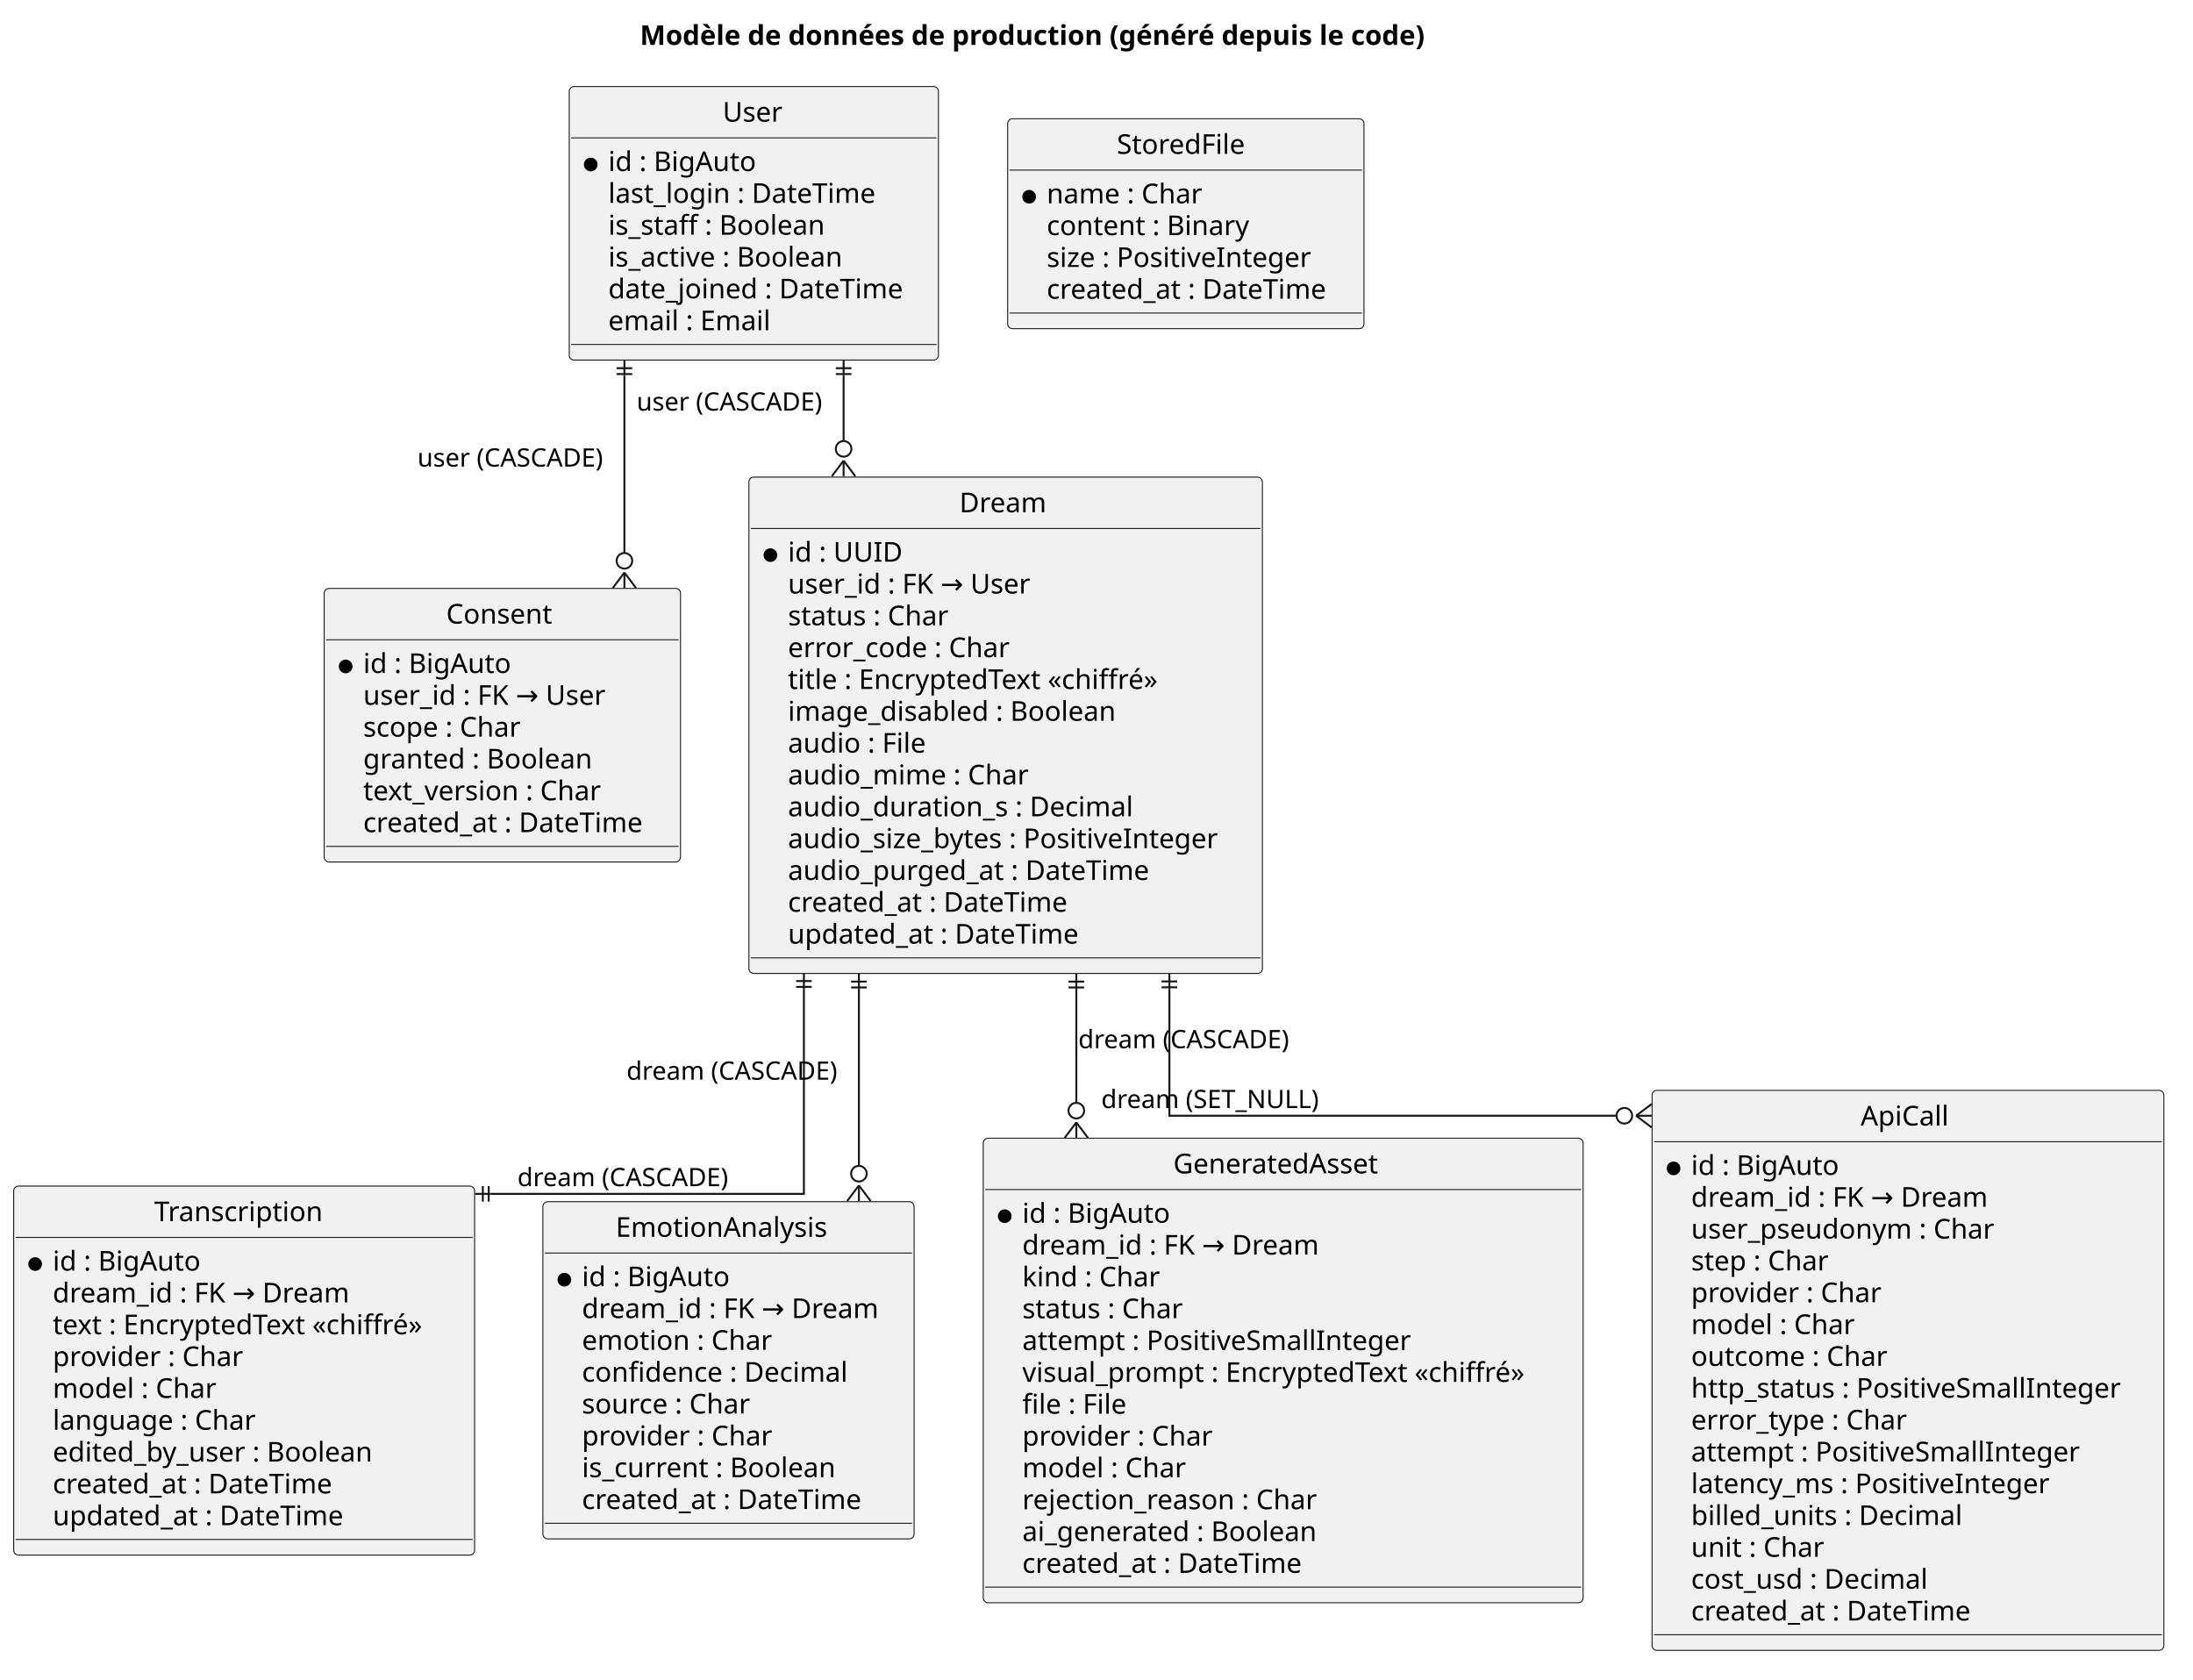
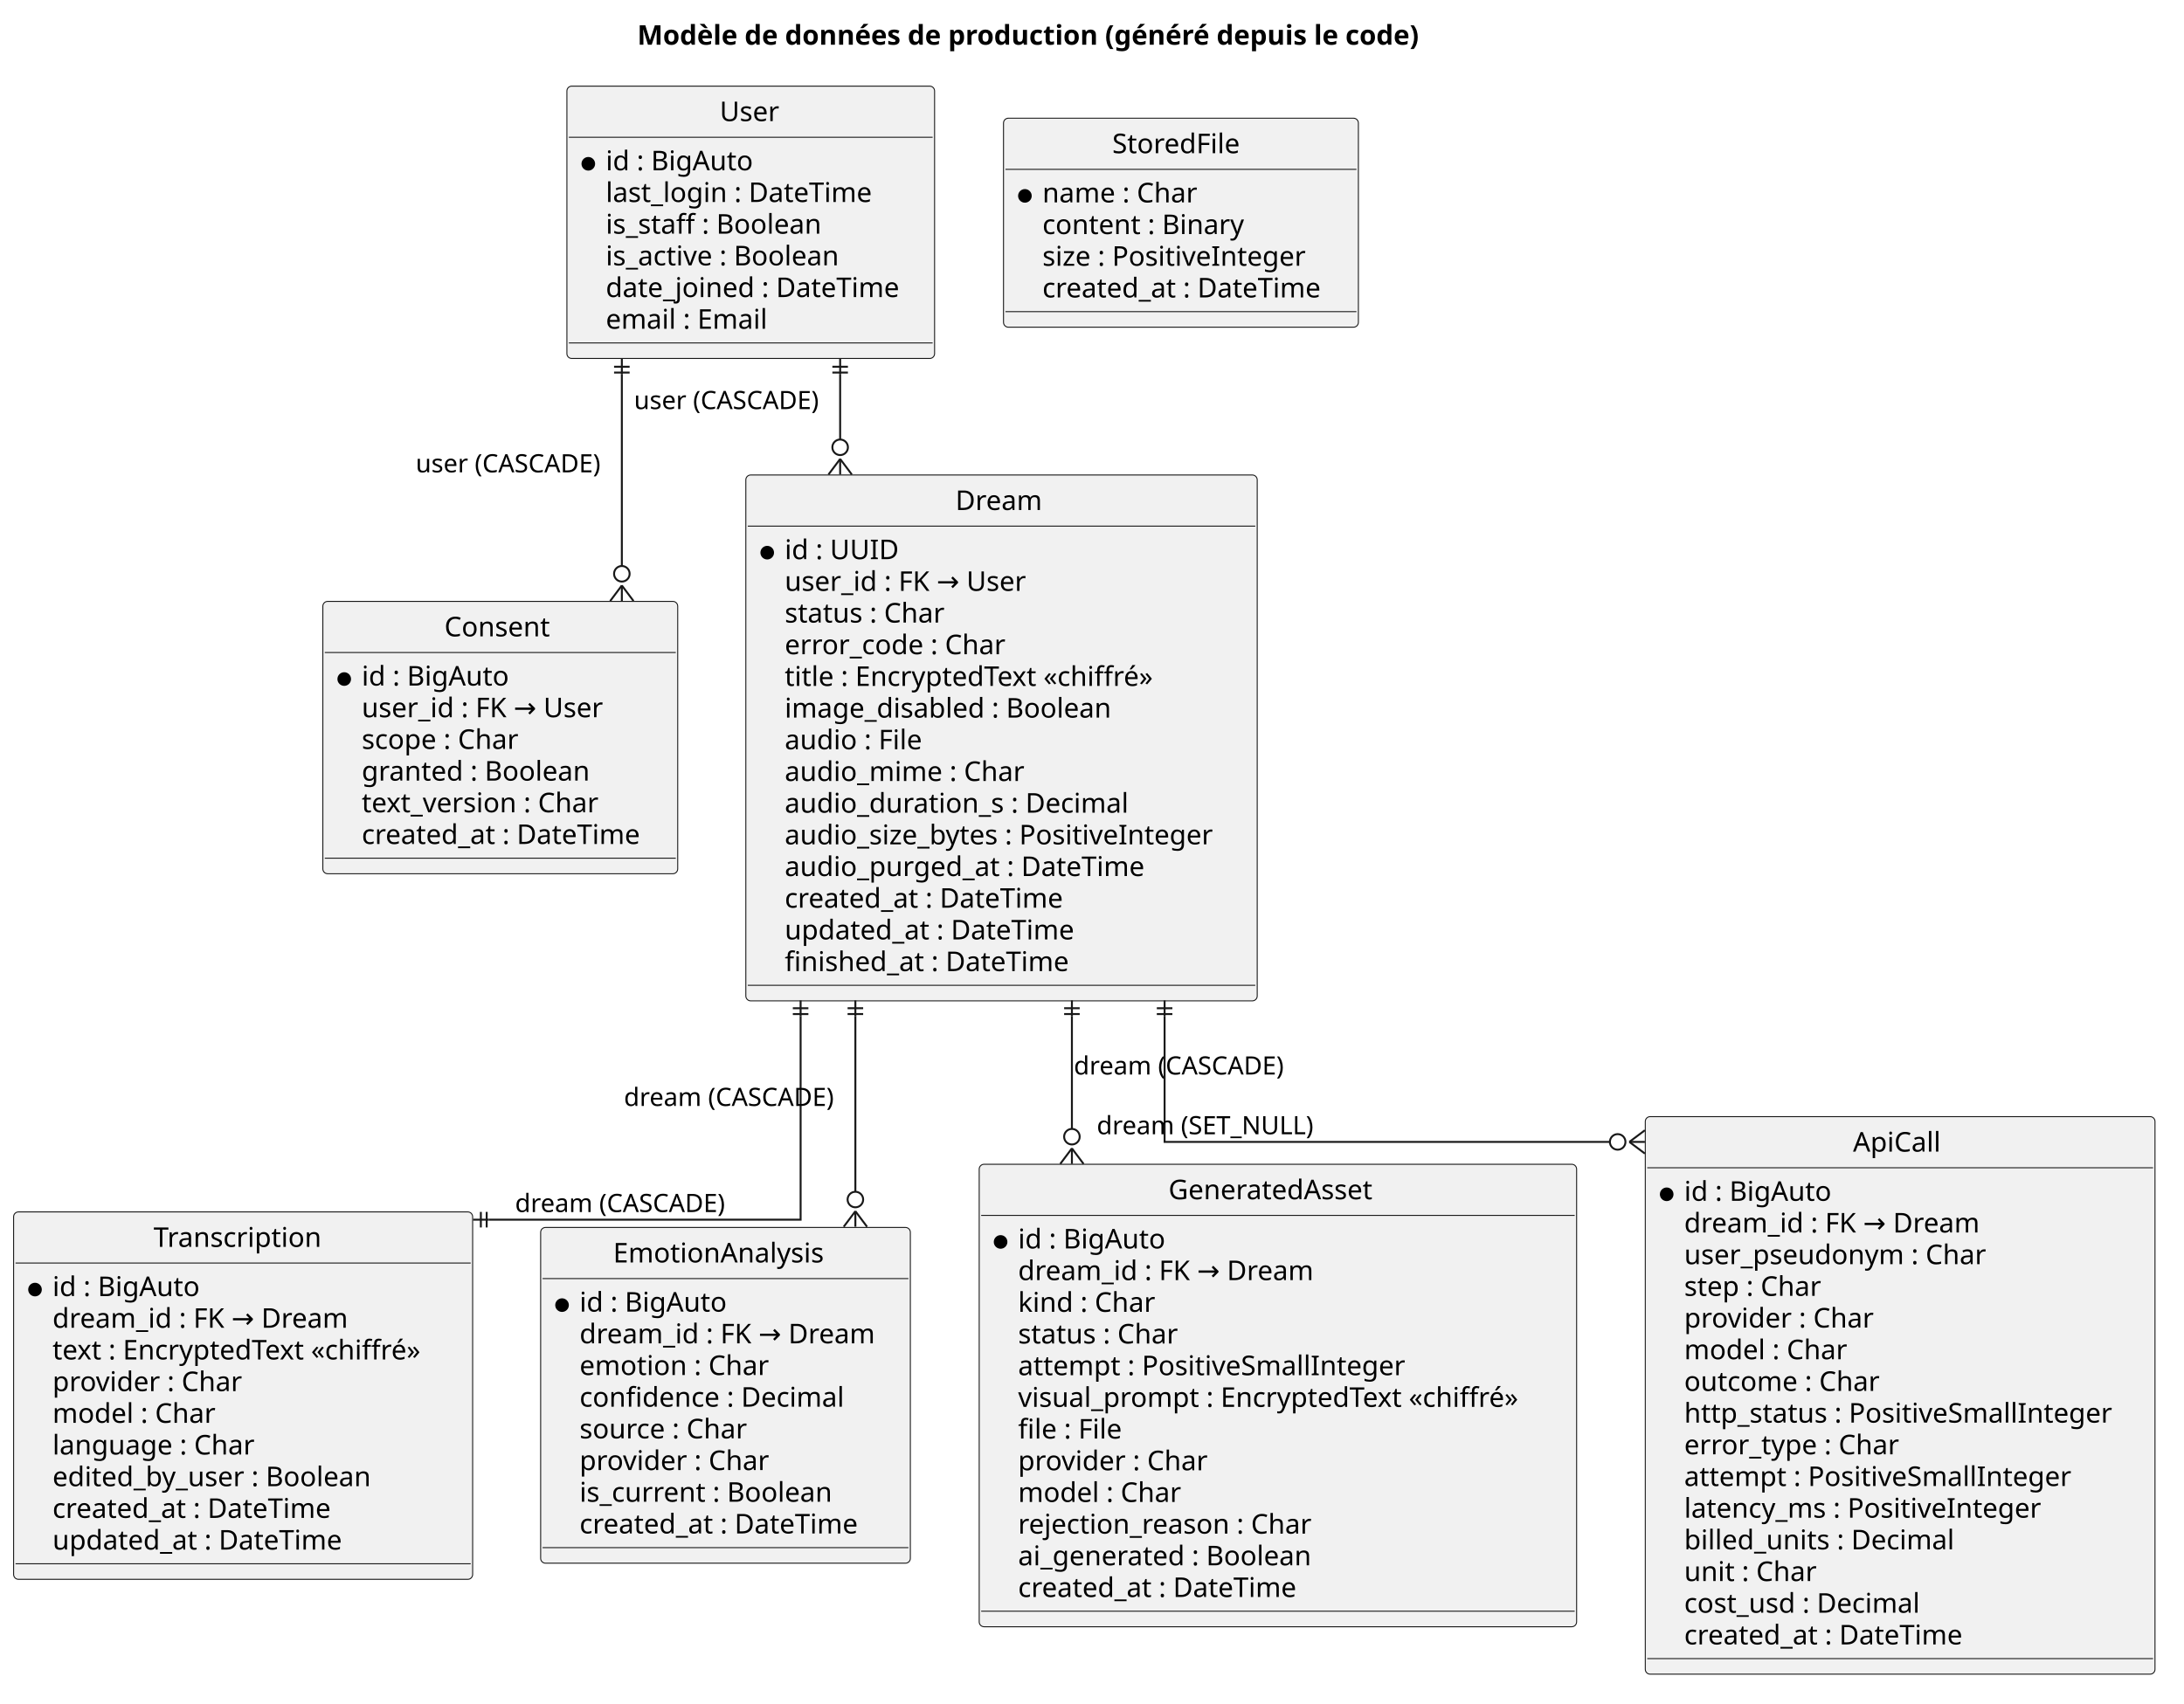
- <svg xmlns="http://www.w3.org/2000/svg" version="1.1" data-diagram-type="CLASS" style="width:1123px;height:860px;background:#FFFFFF;" width="1123px" height="860px" viewBox="0 0 1123 860" zoomAndPan="magnify" preserveAspectRatio="none" contentStyleType="text/css">
+ <svg xmlns="http://www.w3.org/2000/svg" version="1.1" data-diagram-type="CLASS" style="width:1123px;height:876px;background:#FFFFFF;" width="1123px" height="876px" viewBox="0 0 1123 876" zoomAndPan="magnify" preserveAspectRatio="none" contentStyleType="text/css">
  <defs />
  <g font-family="sans-serif" lengthAdjust="spacing">
    <g class="title" data-source-line="2">
      <text x="327.679" y="22.995" fill="#000" font-size="14" textLength="460.729" font-weight="700">Modèle de données de production (généré depuis le code)</text>
    </g>
    <g class="entity" data-qualified-name="User" id="ent0001" data-source-line="5">
      <rect x="291.5" y="44.297" width="189.058" height="140.078" fill="#F1F1F1" style="stroke:#181818;stroke-width:0.5;" rx="2.5" ry="2.5" />
      <text x="370.074" y="62.292" fill="#000" font-size="14" textLength="31.91">User</text>
      <line x1="292.5" y1="70.594" x2="479.558" y2="70.594" style="stroke:#181818;stroke-width:0.5;" />
      <g data-visibility-modifier="IE_MANDATORY">
        <ellipse cx="302.5" cy="84.242" rx="3" ry="3" fill="#000" style="stroke:#000;stroke-width:1;" />
      </g>
      <text x="311.5" y="87.589" fill="#000" font-size="14" textLength="81.279">id : BigAuto</text>
      <text x="311.5" y="103.886" fill="#000" font-size="14" textLength="148.128">last_login : DateTime</text>
      <text x="311.5" y="120.183" fill="#000" font-size="14" textLength="119.711">is_staff : Boolean</text>
      <text x="311.5" y="136.479" fill="#000" font-size="14" textLength="131.045">is_active : Boolean</text>
      <text x="311.5" y="152.776" fill="#000" font-size="14" textLength="163.058">date_joined : DateTime</text>
      <text x="311.5" y="169.073" fill="#000" font-size="14" textLength="91.068">email : Email</text>
      <line x1="292.5" y1="176.375" x2="479.558" y2="176.375" style="stroke:#181818;stroke-width:0.5;" />
    </g>
    <g class="entity" data-qualified-name="Consent" id="ent0002" data-source-line="13">
-       <rect x="166" y="301.297" width="182.475" height="140.078" fill="#F1F1F1" style="stroke:#181818;stroke-width:0.5;" rx="2.5" ry="2.5" />
-       <text x="228.496" y="319.292" fill="#000" font-size="14" textLength="57.483">Consent</text>
-       <line x1="167" y1="327.594" x2="347.475" y2="327.594" style="stroke:#181818;stroke-width:0.5;" />
-       <g data-visibility-modifier="IE_MANDATORY">
-         <ellipse cx="177" cy="341.242" rx="3" ry="3" fill="#000" style="stroke:#000;stroke-width:1;" />
-       </g>
-       <text x="186" y="344.589" fill="#000" font-size="14" textLength="81.279">id : BigAuto</text>
-       <text x="186" y="360.886" fill="#000" font-size="14" textLength="133.704">user_id : FK → User</text>
-       <text x="186" y="377.183" fill="#000" font-size="14" textLength="87.657">scope : Char</text>
-       <text x="186" y="393.479" fill="#000" font-size="14" textLength="125.392">granted : Boolean</text>
-       <text x="186" y="409.776" fill="#000" font-size="14" textLength="132.754">text_version : Char</text>
-       <text x="186" y="426.073" fill="#000" font-size="14" textLength="156.475">created_at : DateTime</text>
-       <line x1="167" y1="433.375" x2="347.475" y2="433.375" style="stroke:#181818;stroke-width:0.5;" />
+       <rect x="166" y="309.297" width="182.475" height="140.078" fill="#F1F1F1" style="stroke:#181818;stroke-width:0.5;" rx="2.5" ry="2.5" />
+       <text x="228.496" y="327.292" fill="#000" font-size="14" textLength="57.483">Consent</text>
+       <line x1="167" y1="335.594" x2="347.475" y2="335.594" style="stroke:#181818;stroke-width:0.5;" />
+       <g data-visibility-modifier="IE_MANDATORY">
+         <ellipse cx="177" cy="349.242" rx="3" ry="3" fill="#000" style="stroke:#000;stroke-width:1;" />
+       </g>
+       <text x="186" y="352.589" fill="#000" font-size="14" textLength="81.279">id : BigAuto</text>
+       <text x="186" y="368.886" fill="#000" font-size="14" textLength="133.704">user_id : FK → User</text>
+       <text x="186" y="385.183" fill="#000" font-size="14" textLength="87.657">scope : Char</text>
+       <text x="186" y="401.479" fill="#000" font-size="14" textLength="125.392">granted : Boolean</text>
+       <text x="186" y="417.776" fill="#000" font-size="14" textLength="132.754">text_version : Char</text>
+       <text x="186" y="434.073" fill="#000" font-size="14" textLength="156.475">created_at : DateTime</text>
+       <line x1="167" y1="441.375" x2="347.475" y2="441.375" style="stroke:#181818;stroke-width:0.5;" />
    </g>
    <g class="entity" data-qualified-name="Dream" id="ent0003" data-source-line="21">
-       <rect x="383.5" y="244.297" width="262.954" height="254.156" fill="#F1F1F1" style="stroke:#181818;stroke-width:0.5;" rx="2.5" ry="2.5" />
+       <rect x="383.5" y="244.297" width="262.954" height="270.453" fill="#F1F1F1" style="stroke:#181818;stroke-width:0.5;" rx="2.5" ry="2.5" />
      <text x="491.294" y="262.292" fill="#000" font-size="14" textLength="47.366">Dream</text>
      <line x1="384.5" y1="270.594" x2="645.454" y2="270.594" style="stroke:#181818;stroke-width:0.5;" />
      <g data-visibility-modifier="IE_MANDATORY">
        <ellipse cx="394.5" cy="284.242" rx="3" ry="3" fill="#000" style="stroke:#000;stroke-width:1;" />
      </g>
      <text x="403.5" y="287.589" fill="#000" font-size="14" textLength="61.797">id : UUID</text>
      <text x="403.5" y="303.886" fill="#000" font-size="14" textLength="133.704">user_id : FK → User</text>
      <text x="403.5" y="320.183" fill="#000" font-size="14" textLength="89.619">status : Char</text>
      <text x="403.5" y="336.479" fill="#000" font-size="14" textLength="121.81">error_code : Char</text>
      <text x="403.5" y="352.776" fill="#000" font-size="14" textLength="209.528">title : EncryptedText «chiffré»</text>
      <text x="403.5" y="369.073" fill="#000" font-size="14" textLength="179.84">image_disabled : Boolean</text>
      <text x="403.5" y="385.37" fill="#000" font-size="14" textLength="76.856">audio : File</text>
      <text x="403.5" y="401.667" fill="#000" font-size="14" textLength="132.173">audio_mime : Char</text>
      <text x="403.5" y="417.964" fill="#000" font-size="14" textLength="189.704">audio_duration_s : Decimal</text>
      <text x="403.5" y="434.261" fill="#000" font-size="14" textLength="236.954">audio_size_bytes : PositiveInteger</text>
      <text x="403.5" y="450.558" fill="#000" font-size="14" textLength="198.536">audio_purged_at : DateTime</text>
      <text x="403.5" y="466.854" fill="#000" font-size="14" textLength="156.475">created_at : DateTime</text>
      <text x="403.5" y="483.151" fill="#000" font-size="14" textLength="161.055">updated_at : DateTime</text>
-       <line x1="384.5" y1="490.453" x2="645.454" y2="490.453" style="stroke:#181818;stroke-width:0.5;" />
-     </g>
-     <g class="entity" data-qualified-name="Transcription" id="ent0004" data-source-line="36">
-       <rect x="7" y="607.297" width="236.034" height="188.969" fill="#F1F1F1" style="stroke:#181818;stroke-width:0.5;" rx="2.5" ry="2.5" />
-       <text x="78.967" y="625.292" fill="#000" font-size="14" textLength="92.101">Transcription</text>
-       <line x1="8" y1="633.594" x2="242.034" y2="633.594" style="stroke:#181818;stroke-width:0.5;" />
-       <g data-visibility-modifier="IE_MANDATORY">
-         <ellipse cx="18" cy="647.242" rx="3" ry="3" fill="#000" style="stroke:#000;stroke-width:1;" />
-       </g>
-       <text x="27" y="650.589" fill="#000" font-size="14" textLength="81.279">id : BigAuto</text>
-       <text x="27" y="666.886" fill="#000" font-size="14" textLength="164.097">dream_id : FK → Dream</text>
-       <text x="27" y="683.183" fill="#000" font-size="14" textLength="210.034">text : EncryptedText «chiffré»</text>
-       <text x="27" y="699.479" fill="#000" font-size="14" textLength="105.239">provider : Char</text>
-       <text x="27" y="715.776" fill="#000" font-size="14" textLength="90.193">model : Char</text>
-       <text x="27" y="732.073" fill="#000" font-size="14" textLength="111.781">language : Char</text>
-       <text x="27" y="748.37" fill="#000" font-size="14" textLength="176.395">edited_by_user : Boolean</text>
-       <text x="27" y="764.667" fill="#000" font-size="14" textLength="156.475">created_at : DateTime</text>
-       <text x="27" y="780.964" fill="#000" font-size="14" textLength="161.055">updated_at : DateTime</text>
-       <line x1="8" y1="788.266" x2="242.034" y2="788.266" style="stroke:#181818;stroke-width:0.5;" />
-     </g>
-     <g class="entity" data-qualified-name="EmotionAnalysis" id="ent0005" data-source-line="47">
-       <rect x="278" y="615.297" width="190.097" height="172.672" fill="#F1F1F1" style="stroke:#181818;stroke-width:0.5;" rx="2.5" ry="2.5" />
-       <text x="315.274" y="633.292" fill="#000" font-size="14" textLength="115.548">EmotionAnalysis</text>
-       <line x1="279" y1="641.594" x2="467.097" y2="641.594" style="stroke:#181818;stroke-width:0.5;" />
-       <g data-visibility-modifier="IE_MANDATORY">
-         <ellipse cx="289" cy="655.242" rx="3" ry="3" fill="#000" style="stroke:#000;stroke-width:1;" />
-       </g>
-       <text x="298" y="658.589" fill="#000" font-size="14" textLength="81.279">id : BigAuto</text>
-       <text x="298" y="674.886" fill="#000" font-size="14" textLength="164.097">dream_id : FK → Dream</text>
-       <text x="298" y="691.183" fill="#000" font-size="14" textLength="104.234">emotion : Char</text>
-       <text x="298" y="707.479" fill="#000" font-size="14" textLength="147.342">confidence : Decimal</text>
-       <text x="298" y="723.776" fill="#000" font-size="14" textLength="93.399">source : Char</text>
-       <text x="298" y="740.073" fill="#000" font-size="14" textLength="105.239">provider : Char</text>
-       <text x="298" y="756.37" fill="#000" font-size="14" textLength="139.549">is_current : Boolean</text>
-       <text x="298" y="772.667" fill="#000" font-size="14" textLength="156.475">created_at : DateTime</text>
-       <line x1="279" y1="779.969" x2="467.097" y2="779.969" style="stroke:#181818;stroke-width:0.5;" />
-     </g>
-     <g class="entity" data-qualified-name="GeneratedAsset" id="ent0006" data-source-line="57">
-       <rect x="503.5" y="582.797" width="307.189" height="237.859" fill="#F1F1F1" style="stroke:#181818;stroke-width:0.5;" rx="2.5" ry="2.5" />
-       <text x="600.825" y="600.792" fill="#000" font-size="14" textLength="112.54">GeneratedAsset</text>
-       <line x1="504.5" y1="609.094" x2="809.689" y2="609.094" style="stroke:#181818;stroke-width:0.5;" />
-       <g data-visibility-modifier="IE_MANDATORY">
-         <ellipse cx="514.5" cy="622.742" rx="3" ry="3" fill="#000" style="stroke:#000;stroke-width:1;" />
-       </g>
-       <text x="523.5" y="626.089" fill="#000" font-size="14" textLength="81.279">id : BigAuto</text>
-       <text x="523.5" y="642.386" fill="#000" font-size="14" textLength="164.097">dream_id : FK → Dream</text>
-       <text x="523.5" y="658.683" fill="#000" font-size="14" textLength="76.357">kind : Char</text>
-       <text x="523.5" y="674.979" fill="#000" font-size="14" textLength="89.619">status : Char</text>
-       <text x="523.5" y="691.276" fill="#000" font-size="14" textLength="213.514">attempt : PositiveSmallInteger</text>
-       <text x="523.5" y="707.573" fill="#000" font-size="14" textLength="281.189">visual_prompt : EncryptedText «chiffré»</text>
-       <text x="523.5" y="723.87" fill="#000" font-size="14" textLength="59.384">file : File</text>
-       <text x="523.5" y="740.167" fill="#000" font-size="14" textLength="105.239">provider : Char</text>
-       <text x="523.5" y="756.464" fill="#000" font-size="14" textLength="90.193">model : Char</text>
-       <text x="523.5" y="772.761" fill="#000" font-size="14" textLength="162.668">rejection_reason : Char</text>
-       <text x="523.5" y="789.058" fill="#000" font-size="14" textLength="162.087">ai_generated : Boolean</text>
-       <text x="523.5" y="805.354" fill="#000" font-size="14" textLength="156.475">created_at : DateTime</text>
-       <line x1="504.5" y1="812.656" x2="809.689" y2="812.656" style="stroke:#181818;stroke-width:0.5;" />
-     </g>
-     <g class="entity" data-qualified-name="ApiCall" id="ent0007" data-source-line="71">
-       <rect x="846" y="558.297" width="262.086" height="286.75" fill="#F1F1F1" style="stroke:#181818;stroke-width:0.5;" rx="2.5" ry="2.5" />
-       <text x="952.799" y="576.292" fill="#000" font-size="14" textLength="48.487">ApiCall</text>
-       <line x1="847" y1="584.594" x2="1107.086" y2="584.594" style="stroke:#181818;stroke-width:0.5;" />
-       <g data-visibility-modifier="IE_MANDATORY">
-         <ellipse cx="857" cy="598.242" rx="3" ry="3" fill="#000" style="stroke:#000;stroke-width:1;" />
-       </g>
-       <text x="866" y="601.589" fill="#000" font-size="14" textLength="81.279">id : BigAuto</text>
-       <text x="866" y="617.886" fill="#000" font-size="14" textLength="164.097">dream_id : FK → Dream</text>
-       <text x="866" y="634.183" fill="#000" font-size="14" textLength="166.052">user_pseudonym : Char</text>
-       <text x="866" y="650.479" fill="#000" font-size="14" textLength="76.884">step : Char</text>
-       <text x="866" y="666.776" fill="#000" font-size="14" textLength="105.239">provider : Char</text>
-       <text x="866" y="683.073" fill="#000" font-size="14" textLength="90.193">model : Char</text>
-       <text x="866" y="699.37" fill="#000" font-size="14" textLength="108.042">outcome : Char</text>
-       <text x="866" y="715.667" fill="#000" font-size="14" textLength="236.086">http_status : PositiveSmallInteger</text>
-       <text x="866" y="731.964" fill="#000" font-size="14" textLength="119.321">error_type : Char</text>
-       <text x="866" y="748.261" fill="#000" font-size="14" textLength="213.514">attempt : PositiveSmallInteger</text>
-       <text x="866" y="764.558" fill="#000" font-size="14" textLength="197.805">latency_ms : PositiveInteger</text>
-       <text x="866" y="780.854" fill="#000" font-size="14" textLength="150.179">billed_units : Decimal</text>
-       <text x="866" y="797.151" fill="#000" font-size="14" textLength="73.726">unit : Char</text>
-       <text x="866" y="813.448" fill="#000" font-size="14" textLength="131.804">cost_usd : Decimal</text>
-       <text x="866" y="829.745" fill="#000" font-size="14" textLength="156.475">created_at : DateTime</text>
-       <line x1="847" y1="837.047" x2="1107.086" y2="837.047" style="stroke:#181818;stroke-width:0.5;" />
-     </g>
-     <g class="entity" data-qualified-name="StoredFile" id="ent0008" data-source-line="88">
+       <text x="403.5" y="499.448" fill="#000" font-size="14" textLength="158.088">finished_at : DateTime</text>
+       <line x1="384.5" y1="506.75" x2="645.454" y2="506.75" style="stroke:#181818;stroke-width:0.5;" />
+     </g>
+     <g class="entity" data-qualified-name="Transcription" id="ent0004" data-source-line="37">
+       <rect x="7" y="623.297" width="236.034" height="188.969" fill="#F1F1F1" style="stroke:#181818;stroke-width:0.5;" rx="2.5" ry="2.5" />
+       <text x="78.967" y="641.292" fill="#000" font-size="14" textLength="92.101">Transcription</text>
+       <line x1="8" y1="649.594" x2="242.034" y2="649.594" style="stroke:#181818;stroke-width:0.5;" />
+       <g data-visibility-modifier="IE_MANDATORY">
+         <ellipse cx="18" cy="663.242" rx="3" ry="3" fill="#000" style="stroke:#000;stroke-width:1;" />
+       </g>
+       <text x="27" y="666.589" fill="#000" font-size="14" textLength="81.279">id : BigAuto</text>
+       <text x="27" y="682.886" fill="#000" font-size="14" textLength="164.097">dream_id : FK → Dream</text>
+       <text x="27" y="699.183" fill="#000" font-size="14" textLength="210.034">text : EncryptedText «chiffré»</text>
+       <text x="27" y="715.479" fill="#000" font-size="14" textLength="105.239">provider : Char</text>
+       <text x="27" y="731.776" fill="#000" font-size="14" textLength="90.193">model : Char</text>
+       <text x="27" y="748.073" fill="#000" font-size="14" textLength="111.781">language : Char</text>
+       <text x="27" y="764.37" fill="#000" font-size="14" textLength="176.395">edited_by_user : Boolean</text>
+       <text x="27" y="780.667" fill="#000" font-size="14" textLength="156.475">created_at : DateTime</text>
+       <text x="27" y="796.964" fill="#000" font-size="14" textLength="161.055">updated_at : DateTime</text>
+       <line x1="8" y1="804.266" x2="242.034" y2="804.266" style="stroke:#181818;stroke-width:0.5;" />
+     </g>
+     <g class="entity" data-qualified-name="EmotionAnalysis" id="ent0005" data-source-line="48">
+       <rect x="278" y="631.297" width="190.097" height="172.672" fill="#F1F1F1" style="stroke:#181818;stroke-width:0.5;" rx="2.5" ry="2.5" />
+       <text x="315.274" y="649.292" fill="#000" font-size="14" textLength="115.548">EmotionAnalysis</text>
+       <line x1="279" y1="657.594" x2="467.097" y2="657.594" style="stroke:#181818;stroke-width:0.5;" />
+       <g data-visibility-modifier="IE_MANDATORY">
+         <ellipse cx="289" cy="671.242" rx="3" ry="3" fill="#000" style="stroke:#000;stroke-width:1;" />
+       </g>
+       <text x="298" y="674.589" fill="#000" font-size="14" textLength="81.279">id : BigAuto</text>
+       <text x="298" y="690.886" fill="#000" font-size="14" textLength="164.097">dream_id : FK → Dream</text>
+       <text x="298" y="707.183" fill="#000" font-size="14" textLength="104.234">emotion : Char</text>
+       <text x="298" y="723.479" fill="#000" font-size="14" textLength="147.342">confidence : Decimal</text>
+       <text x="298" y="739.776" fill="#000" font-size="14" textLength="93.399">source : Char</text>
+       <text x="298" y="756.073" fill="#000" font-size="14" textLength="105.239">provider : Char</text>
+       <text x="298" y="772.37" fill="#000" font-size="14" textLength="139.549">is_current : Boolean</text>
+       <text x="298" y="788.667" fill="#000" font-size="14" textLength="156.475">created_at : DateTime</text>
+       <line x1="279" y1="795.969" x2="467.097" y2="795.969" style="stroke:#181818;stroke-width:0.5;" />
+     </g>
+     <g class="entity" data-qualified-name="GeneratedAsset" id="ent0006" data-source-line="58">
+       <rect x="503.5" y="598.797" width="307.189" height="237.859" fill="#F1F1F1" style="stroke:#181818;stroke-width:0.5;" rx="2.5" ry="2.5" />
+       <text x="600.825" y="616.792" fill="#000" font-size="14" textLength="112.54">GeneratedAsset</text>
+       <line x1="504.5" y1="625.094" x2="809.689" y2="625.094" style="stroke:#181818;stroke-width:0.5;" />
+       <g data-visibility-modifier="IE_MANDATORY">
+         <ellipse cx="514.5" cy="638.742" rx="3" ry="3" fill="#000" style="stroke:#000;stroke-width:1;" />
+       </g>
+       <text x="523.5" y="642.089" fill="#000" font-size="14" textLength="81.279">id : BigAuto</text>
+       <text x="523.5" y="658.386" fill="#000" font-size="14" textLength="164.097">dream_id : FK → Dream</text>
+       <text x="523.5" y="674.683" fill="#000" font-size="14" textLength="76.357">kind : Char</text>
+       <text x="523.5" y="690.979" fill="#000" font-size="14" textLength="89.619">status : Char</text>
+       <text x="523.5" y="707.276" fill="#000" font-size="14" textLength="213.514">attempt : PositiveSmallInteger</text>
+       <text x="523.5" y="723.573" fill="#000" font-size="14" textLength="281.189">visual_prompt : EncryptedText «chiffré»</text>
+       <text x="523.5" y="739.87" fill="#000" font-size="14" textLength="59.384">file : File</text>
+       <text x="523.5" y="756.167" fill="#000" font-size="14" textLength="105.239">provider : Char</text>
+       <text x="523.5" y="772.464" fill="#000" font-size="14" textLength="90.193">model : Char</text>
+       <text x="523.5" y="788.761" fill="#000" font-size="14" textLength="162.668">rejection_reason : Char</text>
+       <text x="523.5" y="805.058" fill="#000" font-size="14" textLength="162.087">ai_generated : Boolean</text>
+       <text x="523.5" y="821.354" fill="#000" font-size="14" textLength="156.475">created_at : DateTime</text>
+       <line x1="504.5" y1="828.656" x2="809.689" y2="828.656" style="stroke:#181818;stroke-width:0.5;" />
+     </g>
+     <g class="entity" data-qualified-name="ApiCall" id="ent0007" data-source-line="72">
+       <rect x="846" y="574.297" width="262.086" height="286.75" fill="#F1F1F1" style="stroke:#181818;stroke-width:0.5;" rx="2.5" ry="2.5" />
+       <text x="952.799" y="592.292" fill="#000" font-size="14" textLength="48.487">ApiCall</text>
+       <line x1="847" y1="600.594" x2="1107.086" y2="600.594" style="stroke:#181818;stroke-width:0.5;" />
+       <g data-visibility-modifier="IE_MANDATORY">
+         <ellipse cx="857" cy="614.242" rx="3" ry="3" fill="#000" style="stroke:#000;stroke-width:1;" />
+       </g>
+       <text x="866" y="617.589" fill="#000" font-size="14" textLength="81.279">id : BigAuto</text>
+       <text x="866" y="633.886" fill="#000" font-size="14" textLength="164.097">dream_id : FK → Dream</text>
+       <text x="866" y="650.183" fill="#000" font-size="14" textLength="166.052">user_pseudonym : Char</text>
+       <text x="866" y="666.479" fill="#000" font-size="14" textLength="76.884">step : Char</text>
+       <text x="866" y="682.776" fill="#000" font-size="14" textLength="105.239">provider : Char</text>
+       <text x="866" y="699.073" fill="#000" font-size="14" textLength="90.193">model : Char</text>
+       <text x="866" y="715.37" fill="#000" font-size="14" textLength="108.042">outcome : Char</text>
+       <text x="866" y="731.667" fill="#000" font-size="14" textLength="236.086">http_status : PositiveSmallInteger</text>
+       <text x="866" y="747.964" fill="#000" font-size="14" textLength="119.321">error_type : Char</text>
+       <text x="866" y="764.261" fill="#000" font-size="14" textLength="213.514">attempt : PositiveSmallInteger</text>
+       <text x="866" y="780.558" fill="#000" font-size="14" textLength="197.805">latency_ms : PositiveInteger</text>
+       <text x="866" y="796.854" fill="#000" font-size="14" textLength="150.179">billed_units : Decimal</text>
+       <text x="866" y="813.151" fill="#000" font-size="14" textLength="73.726">unit : Char</text>
+       <text x="866" y="829.448" fill="#000" font-size="14" textLength="131.804">cost_usd : Decimal</text>
+       <text x="866" y="845.745" fill="#000" font-size="14" textLength="156.475">created_at : DateTime</text>
+       <line x1="847" y1="853.047" x2="1107.086" y2="853.047" style="stroke:#181818;stroke-width:0.5;" />
+     </g>
+     <g class="entity" data-qualified-name="StoredFile" id="ent0008" data-source-line="89">
      <rect x="516" y="60.797" width="182.475" height="107.484" fill="#F1F1F1" style="stroke:#181818;stroke-width:0.5;" rx="2.5" ry="2.5" />
      <text x="571.916" y="78.792" fill="#000" font-size="14" textLength="70.643">StoredFile</text>
      <line x1="517" y1="87.094" x2="697.475" y2="87.094" style="stroke:#181818;stroke-width:0.5;" />
      <g data-visibility-modifier="IE_MANDATORY">
        <ellipse cx="527" cy="100.742" rx="3" ry="3" fill="#000" style="stroke:#000;stroke-width:1;" />
      </g>
      <text x="536" y="104.089" fill="#000" font-size="14" textLength="86.304">name : Char</text>
      <text x="536" y="120.386" fill="#000" font-size="14" textLength="112.205">content : Binary</text>
      <text x="536" y="136.683" fill="#000" font-size="14" textLength="145.592">size : PositiveInteger</text>
      <text x="536" y="152.979" fill="#000" font-size="14" textLength="156.475">created_at : DateTime</text>
      <line x1="517" y1="160.281" x2="697.475" y2="160.281" style="stroke:#181818;stroke-width:0.5;" />
    </g>
-     <g class="link" data-entity-1="ent0001" data-entity-2="ent0002" id="lnk9" data-source-line="94" data-link-type="crowfoot">
-       <path d="M319.75,192.527 C319.75,228.787 319.75,246.907 319.75,283.157" style="stroke:#181818;stroke-width:1;" fill="none" id="User-Consent" codeLine="94" />
-       <line x1="315.75" y1="188.527" x2="323.75" y2="188.527" style="stroke:#181818;stroke-width:1;" />
-       <line x1="315.75" y1="191.527" x2="323.75" y2="191.527" style="stroke:#181818;stroke-width:1;" />
-       <line x1="319.75" y1="192.527" x2="319.75" y2="184.527" style="stroke:#181818;stroke-width:1;" />
-       <line x1="319.75" y1="293.157" x2="325.75" y2="301.157" style="stroke:#181818;stroke-width:1;" />
-       <line x1="319.75" y1="293.157" x2="313.75" y2="301.157" style="stroke:#181818;stroke-width:1;" />
-       <line x1="319.75" y1="293.157" x2="319.75" y2="301.157" style="stroke:#181818;stroke-width:1;" />
-       <ellipse cx="319.75" cy="287.157" rx="4" ry="4" fill="none" style="stroke:#181818;stroke-width:1;" />
-       <text x="213.75" y="238.904" fill="#000" font-size="13" textLength="105.047">user (CASCADE)</text>
-     </g>
-     <g class="link" data-entity-1="ent0001" data-entity-2="ent0003" id="lnk10" data-source-line="95" data-link-type="crowfoot">
-       <path d="M432,192.527 C432,210.957 432,205.407 432,225.837" style="stroke:#181818;stroke-width:1;" fill="none" id="User-Dream" codeLine="95" />
-       <line x1="428" y1="188.527" x2="436" y2="188.527" style="stroke:#181818;stroke-width:1;" />
-       <line x1="428" y1="191.527" x2="436" y2="191.527" style="stroke:#181818;stroke-width:1;" />
-       <line x1="432" y1="192.527" x2="432" y2="184.527" style="stroke:#181818;stroke-width:1;" />
-       <line x1="432" y1="235.837" x2="438" y2="243.837" style="stroke:#181818;stroke-width:1;" />
-       <line x1="432" y1="235.837" x2="426" y2="243.837" style="stroke:#181818;stroke-width:1;" />
-       <line x1="432" y1="235.837" x2="432" y2="243.837" style="stroke:#181818;stroke-width:1;" />
-       <ellipse cx="432" cy="229.837" rx="4" ry="4" fill="none" style="stroke:#181818;stroke-width:1;" />
-       <text x="326" y="210.244" fill="#000" font-size="13" textLength="105.047">user (CASCADE)</text>
-     </g>
-     <g class="link" data-entity-1="ent0003" data-entity-2="ent0004" id="lnk11" data-source-line="96" data-link-type="association">
-       <path d="M411.67,506.327 C411.67,563.897 411.67,611.297 411.67,611.297 C411.67,611.297 330.22,611.297 251.25,611.297" style="stroke:#181818;stroke-width:1;" fill="none" id="Dream-Transcription" codeLine="96" />
-       <line x1="407.67" y1="502.327" x2="415.67" y2="502.327" style="stroke:#181818;stroke-width:1;" />
-       <line x1="407.67" y1="505.327" x2="415.67" y2="505.327" style="stroke:#181818;stroke-width:1;" />
-       <line x1="411.67" y1="506.327" x2="411.67" y2="498.327" style="stroke:#181818;stroke-width:1;" />
-       <line x1="247.25" y1="615.297" x2="247.25" y2="607.297" style="stroke:#181818;stroke-width:1;" />
-       <line x1="250.25" y1="615.297" x2="250.25" y2="607.297" style="stroke:#181818;stroke-width:1;" />
-       <line x1="251.25" y1="611.297" x2="243.25" y2="611.297" style="stroke:#181818;stroke-width:1;" />
-       <text x="264.95" y="607.364" fill="#000" font-size="13" textLength="118.917">dream (CASCADE)</text>
-     </g>
-     <g class="link" data-entity-1="ent0003" data-entity-2="ent0005" id="lnk12" data-source-line="97" data-link-type="crowfoot">
-       <path d="M439.83,506.607 C439.83,545.517 439.83,561.397 439.83,596.967" style="stroke:#181818;stroke-width:1;" fill="none" id="Dream-EmotionAnalysis" codeLine="97" />
-       <line x1="435.83" y1="502.607" x2="443.83" y2="502.607" style="stroke:#181818;stroke-width:1;" />
-       <line x1="435.83" y1="505.607" x2="443.83" y2="505.607" style="stroke:#181818;stroke-width:1;" />
-       <line x1="439.83" y1="506.607" x2="439.83" y2="498.607" style="stroke:#181818;stroke-width:1;" />
-       <line x1="439.83" y1="606.967" x2="445.83" y2="614.967" style="stroke:#181818;stroke-width:1;" />
-       <line x1="439.83" y1="606.967" x2="433.83" y2="614.967" style="stroke:#181818;stroke-width:1;" />
-       <line x1="439.83" y1="606.967" x2="439.83" y2="614.967" style="stroke:#181818;stroke-width:1;" />
-       <ellipse cx="439.83" cy="600.967" rx="4" ry="4" fill="none" style="stroke:#181818;stroke-width:1;" />
-       <text x="320.83" y="552.854" fill="#000" font-size="13" textLength="118.917">dream (CASCADE)</text>
-     </g>
-     <g class="link" data-entity-1="ent0003" data-entity-2="ent0006" id="lnk13" data-source-line="98" data-link-type="crowfoot">
-       <path d="M551.17,506.607 C551.17,534.247 551.17,537.377 551.17,564.687" style="stroke:#181818;stroke-width:1;" fill="none" id="Dream-GeneratedAsset" codeLine="98" />
-       <line x1="547.17" y1="502.607" x2="555.17" y2="502.607" style="stroke:#181818;stroke-width:1;" />
-       <line x1="547.17" y1="505.607" x2="555.17" y2="505.607" style="stroke:#181818;stroke-width:1;" />
-       <line x1="551.17" y1="506.607" x2="551.17" y2="498.607" style="stroke:#181818;stroke-width:1;" />
-       <line x1="551.17" y1="574.687" x2="557.17" y2="582.687" style="stroke:#181818;stroke-width:1;" />
-       <line x1="551.17" y1="574.687" x2="545.17" y2="582.687" style="stroke:#181818;stroke-width:1;" />
-       <line x1="551.17" y1="574.687" x2="551.17" y2="582.687" style="stroke:#181818;stroke-width:1;" />
-       <ellipse cx="551.17" cy="568.687" rx="4" ry="4" fill="none" style="stroke:#181818;stroke-width:1;" />
-       <text x="552.17" y="536.714" fill="#000" font-size="13" textLength="118.917">dream (CASCADE)</text>
-     </g>
-     <g class="link" data-entity-1="ent0003" data-entity-2="ent0007" id="lnk14" data-source-line="99" data-link-type="crowfoot">
-       <path d="M598.83,506.527 C598.83,545.967 598.83,571.297 598.83,571.297 C598.83,571.297 718.57,571.297 827.8,571.297" style="stroke:#181818;stroke-width:1;" fill="none" id="Dream-ApiCall" codeLine="99" />
-       <line x1="594.83" y1="502.527" x2="602.83" y2="502.527" style="stroke:#181818;stroke-width:1;" />
-       <line x1="594.83" y1="505.527" x2="602.83" y2="505.527" style="stroke:#181818;stroke-width:1;" />
-       <line x1="598.83" y1="506.527" x2="598.83" y2="498.527" style="stroke:#181818;stroke-width:1;" />
-       <line x1="837.8" y1="571.297" x2="845.8" y2="565.297" style="stroke:#181818;stroke-width:1;" />
-       <line x1="837.8" y1="571.297" x2="845.8" y2="577.297" style="stroke:#181818;stroke-width:1;" />
-       <line x1="837.8" y1="571.297" x2="845.8" y2="571.297" style="stroke:#181818;stroke-width:1;" />
-       <ellipse cx="831.8" cy="571.297" rx="4" ry="4" fill="none" style="stroke:#181818;stroke-width:1;" />
-       <text x="563.93" y="567.364" fill="#000" font-size="13" textLength="121.132">dream (SET_NULL)</text>
+     <g class="link" data-entity-1="ent0001" data-entity-2="ent0002" id="lnk9" data-source-line="95" data-link-type="crowfoot">
+       <path d="M319.75,192.617 C319.75,231.107 319.75,252.647 319.75,291.107" style="stroke:#181818;stroke-width:1;" fill="none" id="User-Consent" codeLine="95" />
+       <line x1="315.75" y1="188.617" x2="323.75" y2="188.617" style="stroke:#181818;stroke-width:1;" />
+       <line x1="315.75" y1="191.617" x2="323.75" y2="191.617" style="stroke:#181818;stroke-width:1;" />
+       <line x1="319.75" y1="192.617" x2="319.75" y2="184.617" style="stroke:#181818;stroke-width:1;" />
+       <line x1="319.75" y1="301.107" x2="325.75" y2="309.107" style="stroke:#181818;stroke-width:1;" />
+       <line x1="319.75" y1="301.107" x2="313.75" y2="309.107" style="stroke:#181818;stroke-width:1;" />
+       <line x1="319.75" y1="301.107" x2="319.75" y2="309.107" style="stroke:#181818;stroke-width:1;" />
+       <ellipse cx="319.75" cy="295.107" rx="4" ry="4" fill="none" style="stroke:#181818;stroke-width:1;" />
+       <text x="213.75" y="242.934" fill="#000" font-size="13" textLength="105.047">user (CASCADE)</text>
+     </g>
+     <g class="link" data-entity-1="ent0001" data-entity-2="ent0003" id="lnk10" data-source-line="96" data-link-type="crowfoot">
+       <path d="M432,192.617 C432,211.017 432,205.487 432,226.047" style="stroke:#181818;stroke-width:1;" fill="none" id="User-Dream" codeLine="96" />
+       <line x1="428" y1="188.617" x2="436" y2="188.617" style="stroke:#181818;stroke-width:1;" />
+       <line x1="428" y1="191.617" x2="436" y2="191.617" style="stroke:#181818;stroke-width:1;" />
+       <line x1="432" y1="192.617" x2="432" y2="184.617" style="stroke:#181818;stroke-width:1;" />
+       <line x1="432" y1="236.047" x2="438" y2="244.047" style="stroke:#181818;stroke-width:1;" />
+       <line x1="432" y1="236.047" x2="426" y2="244.047" style="stroke:#181818;stroke-width:1;" />
+       <line x1="432" y1="236.047" x2="432" y2="244.047" style="stroke:#181818;stroke-width:1;" />
+       <ellipse cx="432" cy="230.047" rx="4" ry="4" fill="none" style="stroke:#181818;stroke-width:1;" />
+       <text x="326" y="210.394" fill="#000" font-size="13" textLength="105.047">user (CASCADE)</text>
+     </g>
+     <g class="link" data-entity-1="ent0003" data-entity-2="ent0004" id="lnk11" data-source-line="97" data-link-type="association">
+       <path d="M411.67,522.547 C411.67,580.577 411.67,627.297 411.67,627.297 C411.67,627.297 330.22,627.297 251.25,627.297" style="stroke:#181818;stroke-width:1;" fill="none" id="Dream-Transcription" codeLine="97" />
+       <line x1="407.67" y1="518.547" x2="415.67" y2="518.547" style="stroke:#181818;stroke-width:1;" />
+       <line x1="407.67" y1="521.547" x2="415.67" y2="521.547" style="stroke:#181818;stroke-width:1;" />
+       <line x1="411.67" y1="522.547" x2="411.67" y2="514.547" style="stroke:#181818;stroke-width:1;" />
+       <line x1="247.25" y1="631.297" x2="247.25" y2="623.297" style="stroke:#181818;stroke-width:1;" />
+       <line x1="250.25" y1="631.297" x2="250.25" y2="623.297" style="stroke:#181818;stroke-width:1;" />
+       <line x1="251.25" y1="627.297" x2="243.25" y2="627.297" style="stroke:#181818;stroke-width:1;" />
+       <text x="264.84" y="623.364" fill="#000" font-size="13" textLength="118.917">dream (CASCADE)</text>
+     </g>
+     <g class="link" data-entity-1="ent0003" data-entity-2="ent0005" id="lnk12" data-source-line="98" data-link-type="crowfoot">
+       <path d="M439.83,522.537 C439.83,561.767 439.83,577.527 439.83,612.937" style="stroke:#181818;stroke-width:1;" fill="none" id="Dream-EmotionAnalysis" codeLine="98" />
+       <line x1="435.83" y1="518.537" x2="443.83" y2="518.537" style="stroke:#181818;stroke-width:1;" />
+       <line x1="435.83" y1="521.537" x2="443.83" y2="521.537" style="stroke:#181818;stroke-width:1;" />
+       <line x1="439.83" y1="522.537" x2="439.83" y2="514.537" style="stroke:#181818;stroke-width:1;" />
+       <line x1="439.83" y1="622.937" x2="445.83" y2="630.937" style="stroke:#181818;stroke-width:1;" />
+       <line x1="439.83" y1="622.937" x2="433.83" y2="630.937" style="stroke:#181818;stroke-width:1;" />
+       <line x1="439.83" y1="622.937" x2="439.83" y2="630.937" style="stroke:#181818;stroke-width:1;" />
+       <ellipse cx="439.83" cy="616.937" rx="4" ry="4" fill="none" style="stroke:#181818;stroke-width:1;" />
+       <text x="320.83" y="568.804" fill="#000" font-size="13" textLength="118.917">dream (CASCADE)</text>
+     </g>
+     <g class="link" data-entity-1="ent0003" data-entity-2="ent0006" id="lnk13" data-source-line="99" data-link-type="crowfoot">
+       <path d="M551.17,522.537 C551.17,550.347 551.17,553.427 551.17,580.617" style="stroke:#181818;stroke-width:1;" fill="none" id="Dream-GeneratedAsset" codeLine="99" />
+       <line x1="547.17" y1="518.537" x2="555.17" y2="518.537" style="stroke:#181818;stroke-width:1;" />
+       <line x1="547.17" y1="521.537" x2="555.17" y2="521.537" style="stroke:#181818;stroke-width:1;" />
+       <line x1="551.17" y1="522.537" x2="551.17" y2="514.537" style="stroke:#181818;stroke-width:1;" />
+       <line x1="551.17" y1="590.617" x2="557.17" y2="598.617" style="stroke:#181818;stroke-width:1;" />
+       <line x1="551.17" y1="590.617" x2="545.17" y2="598.617" style="stroke:#181818;stroke-width:1;" />
+       <line x1="551.17" y1="590.617" x2="551.17" y2="598.617" style="stroke:#181818;stroke-width:1;" />
+       <ellipse cx="551.17" cy="584.617" rx="4" ry="4" fill="none" style="stroke:#181818;stroke-width:1;" />
+       <text x="552.17" y="552.644" fill="#000" font-size="13" textLength="118.917">dream (CASCADE)</text>
+     </g>
+     <g class="link" data-entity-1="ent0003" data-entity-2="ent0007" id="lnk14" data-source-line="100" data-link-type="crowfoot">
+       <path d="M598.83,522.547 C598.83,562.277 598.83,587.297 598.83,587.297 C598.83,587.297 718.57,587.297 827.8,587.297" style="stroke:#181818;stroke-width:1;" fill="none" id="Dream-ApiCall" codeLine="100" />
+       <line x1="594.83" y1="518.547" x2="602.83" y2="518.547" style="stroke:#181818;stroke-width:1;" />
+       <line x1="594.83" y1="521.547" x2="602.83" y2="521.547" style="stroke:#181818;stroke-width:1;" />
+       <line x1="598.83" y1="522.547" x2="598.83" y2="514.547" style="stroke:#181818;stroke-width:1;" />
+       <line x1="837.8" y1="587.297" x2="845.8" y2="581.297" style="stroke:#181818;stroke-width:1;" />
+       <line x1="837.8" y1="587.297" x2="845.8" y2="593.297" style="stroke:#181818;stroke-width:1;" />
+       <line x1="837.8" y1="587.297" x2="845.8" y2="587.297" style="stroke:#181818;stroke-width:1;" />
+       <ellipse cx="831.8" cy="587.297" rx="4" ry="4" fill="none" style="stroke:#181818;stroke-width:1;" />
+       <text x="563.94" y="583.364" fill="#000" font-size="13" textLength="121.132">dream (SET_NULL)</text>
    </g>
  </g>
</svg>
